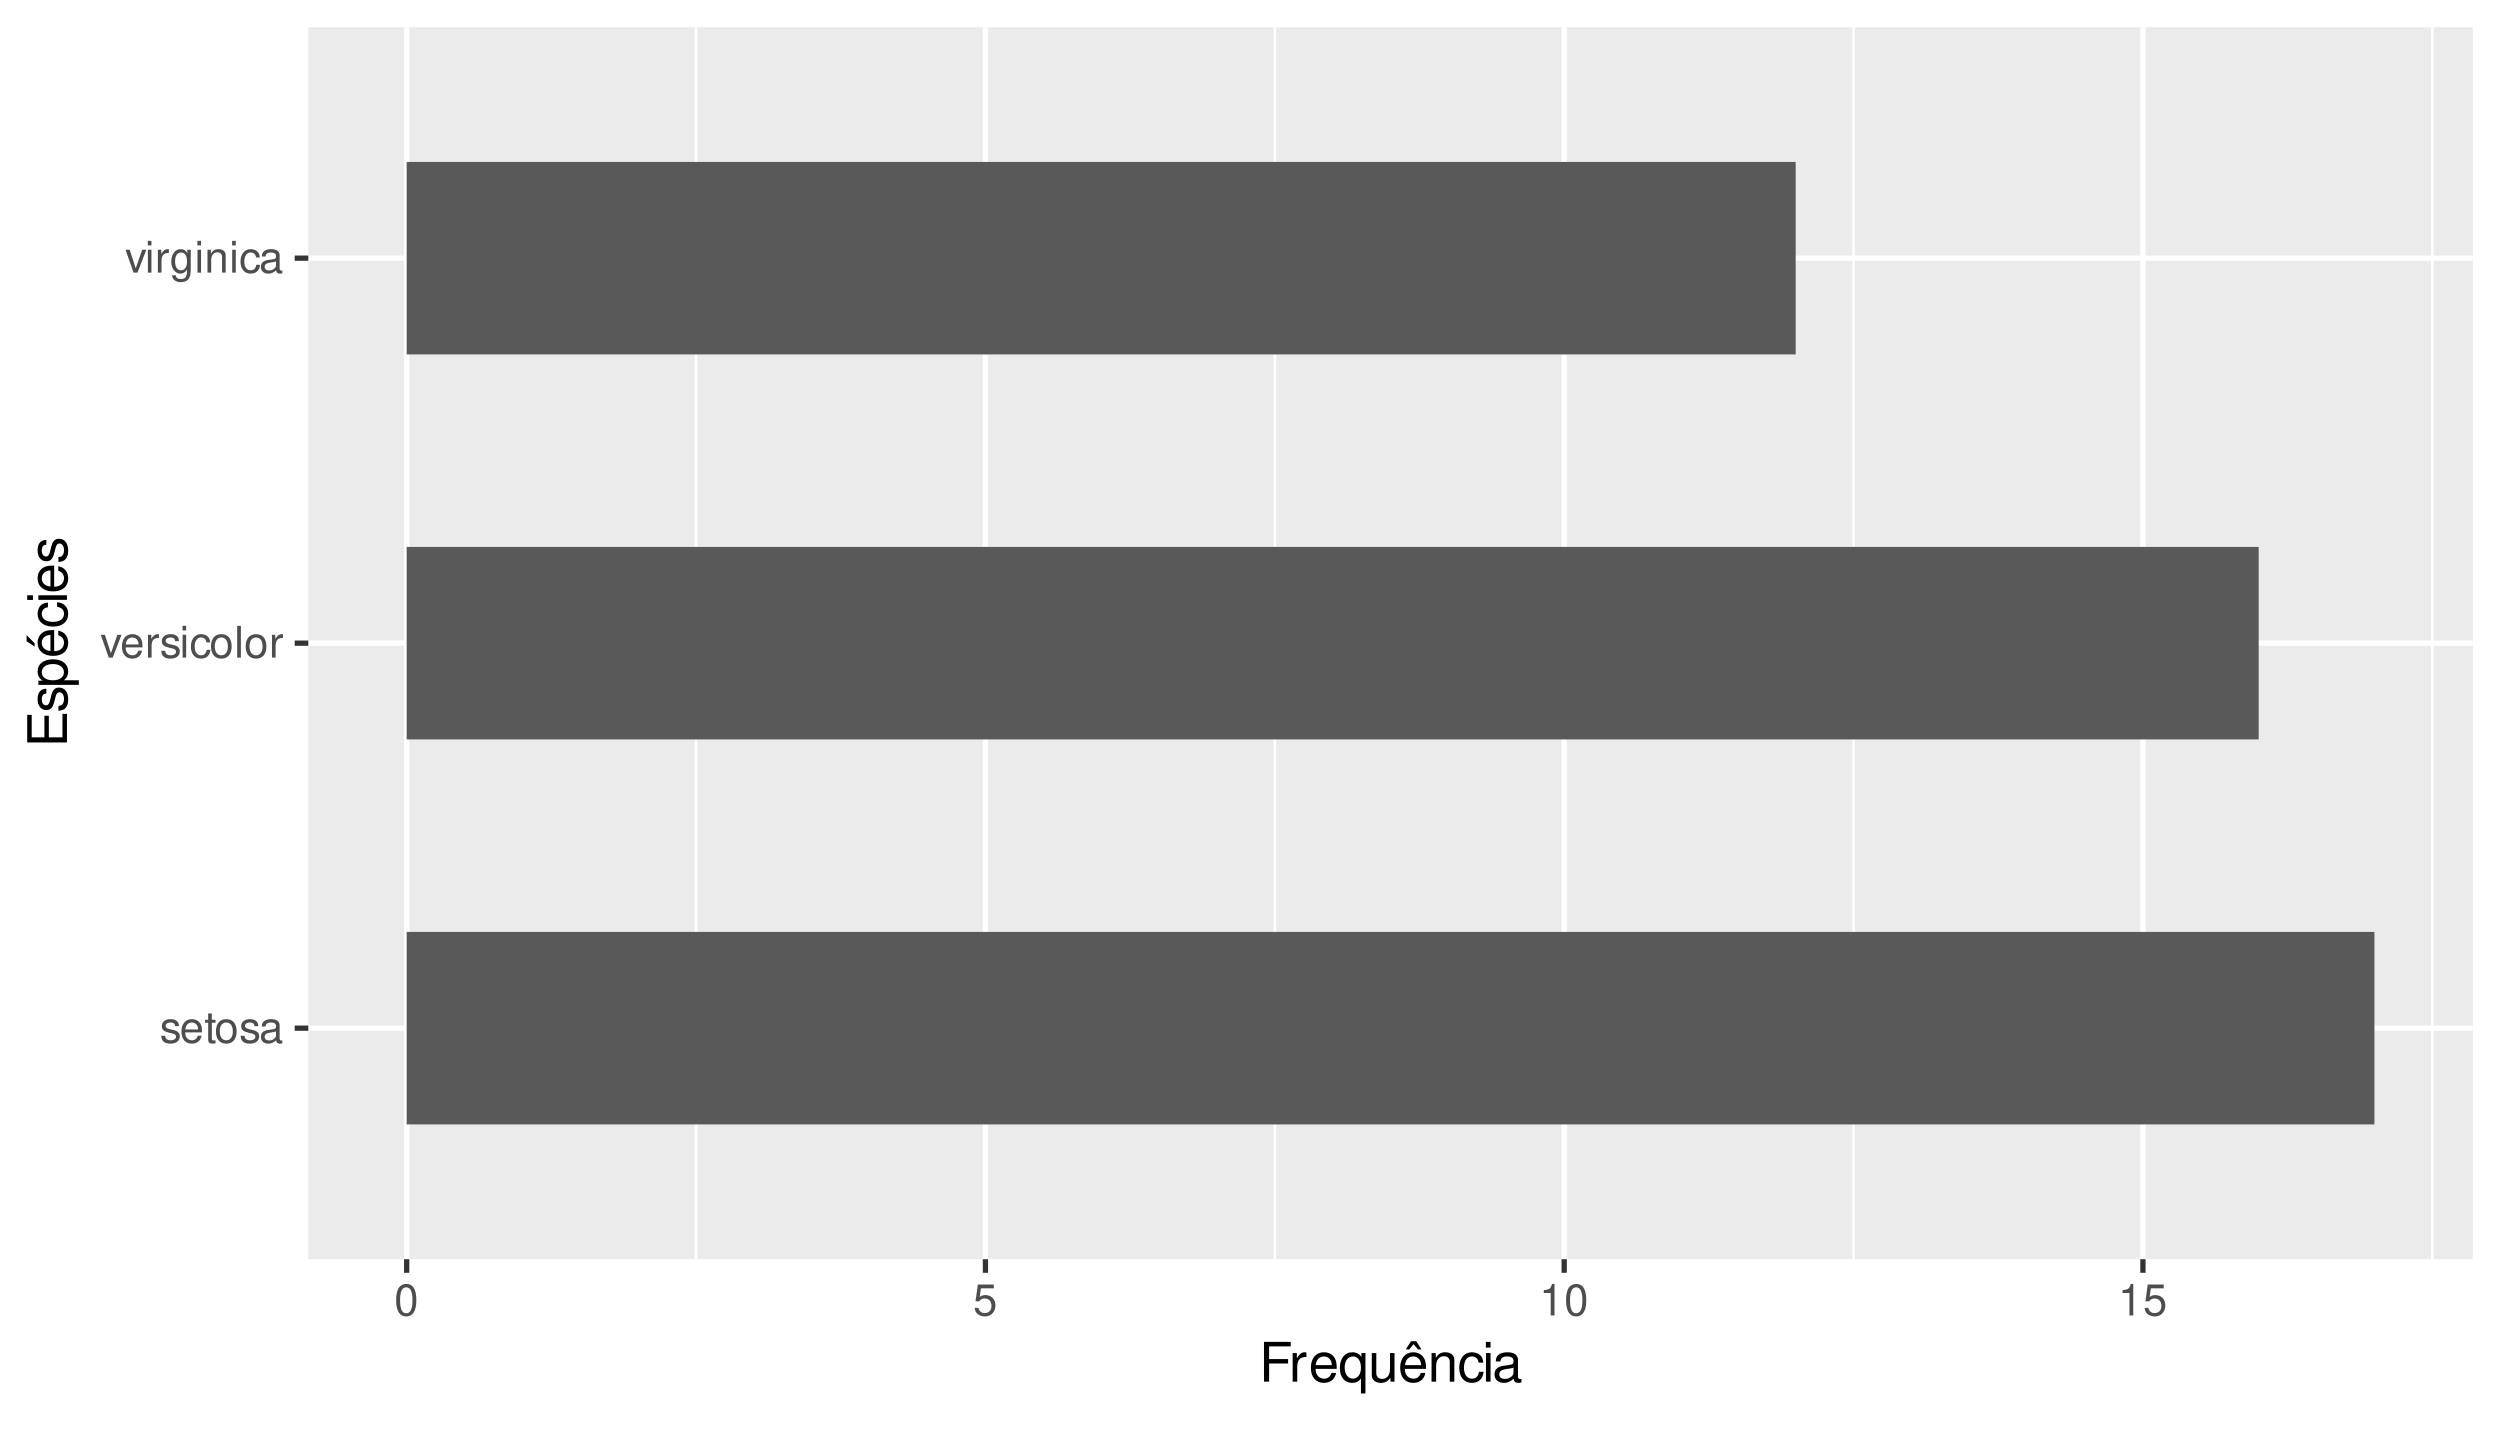
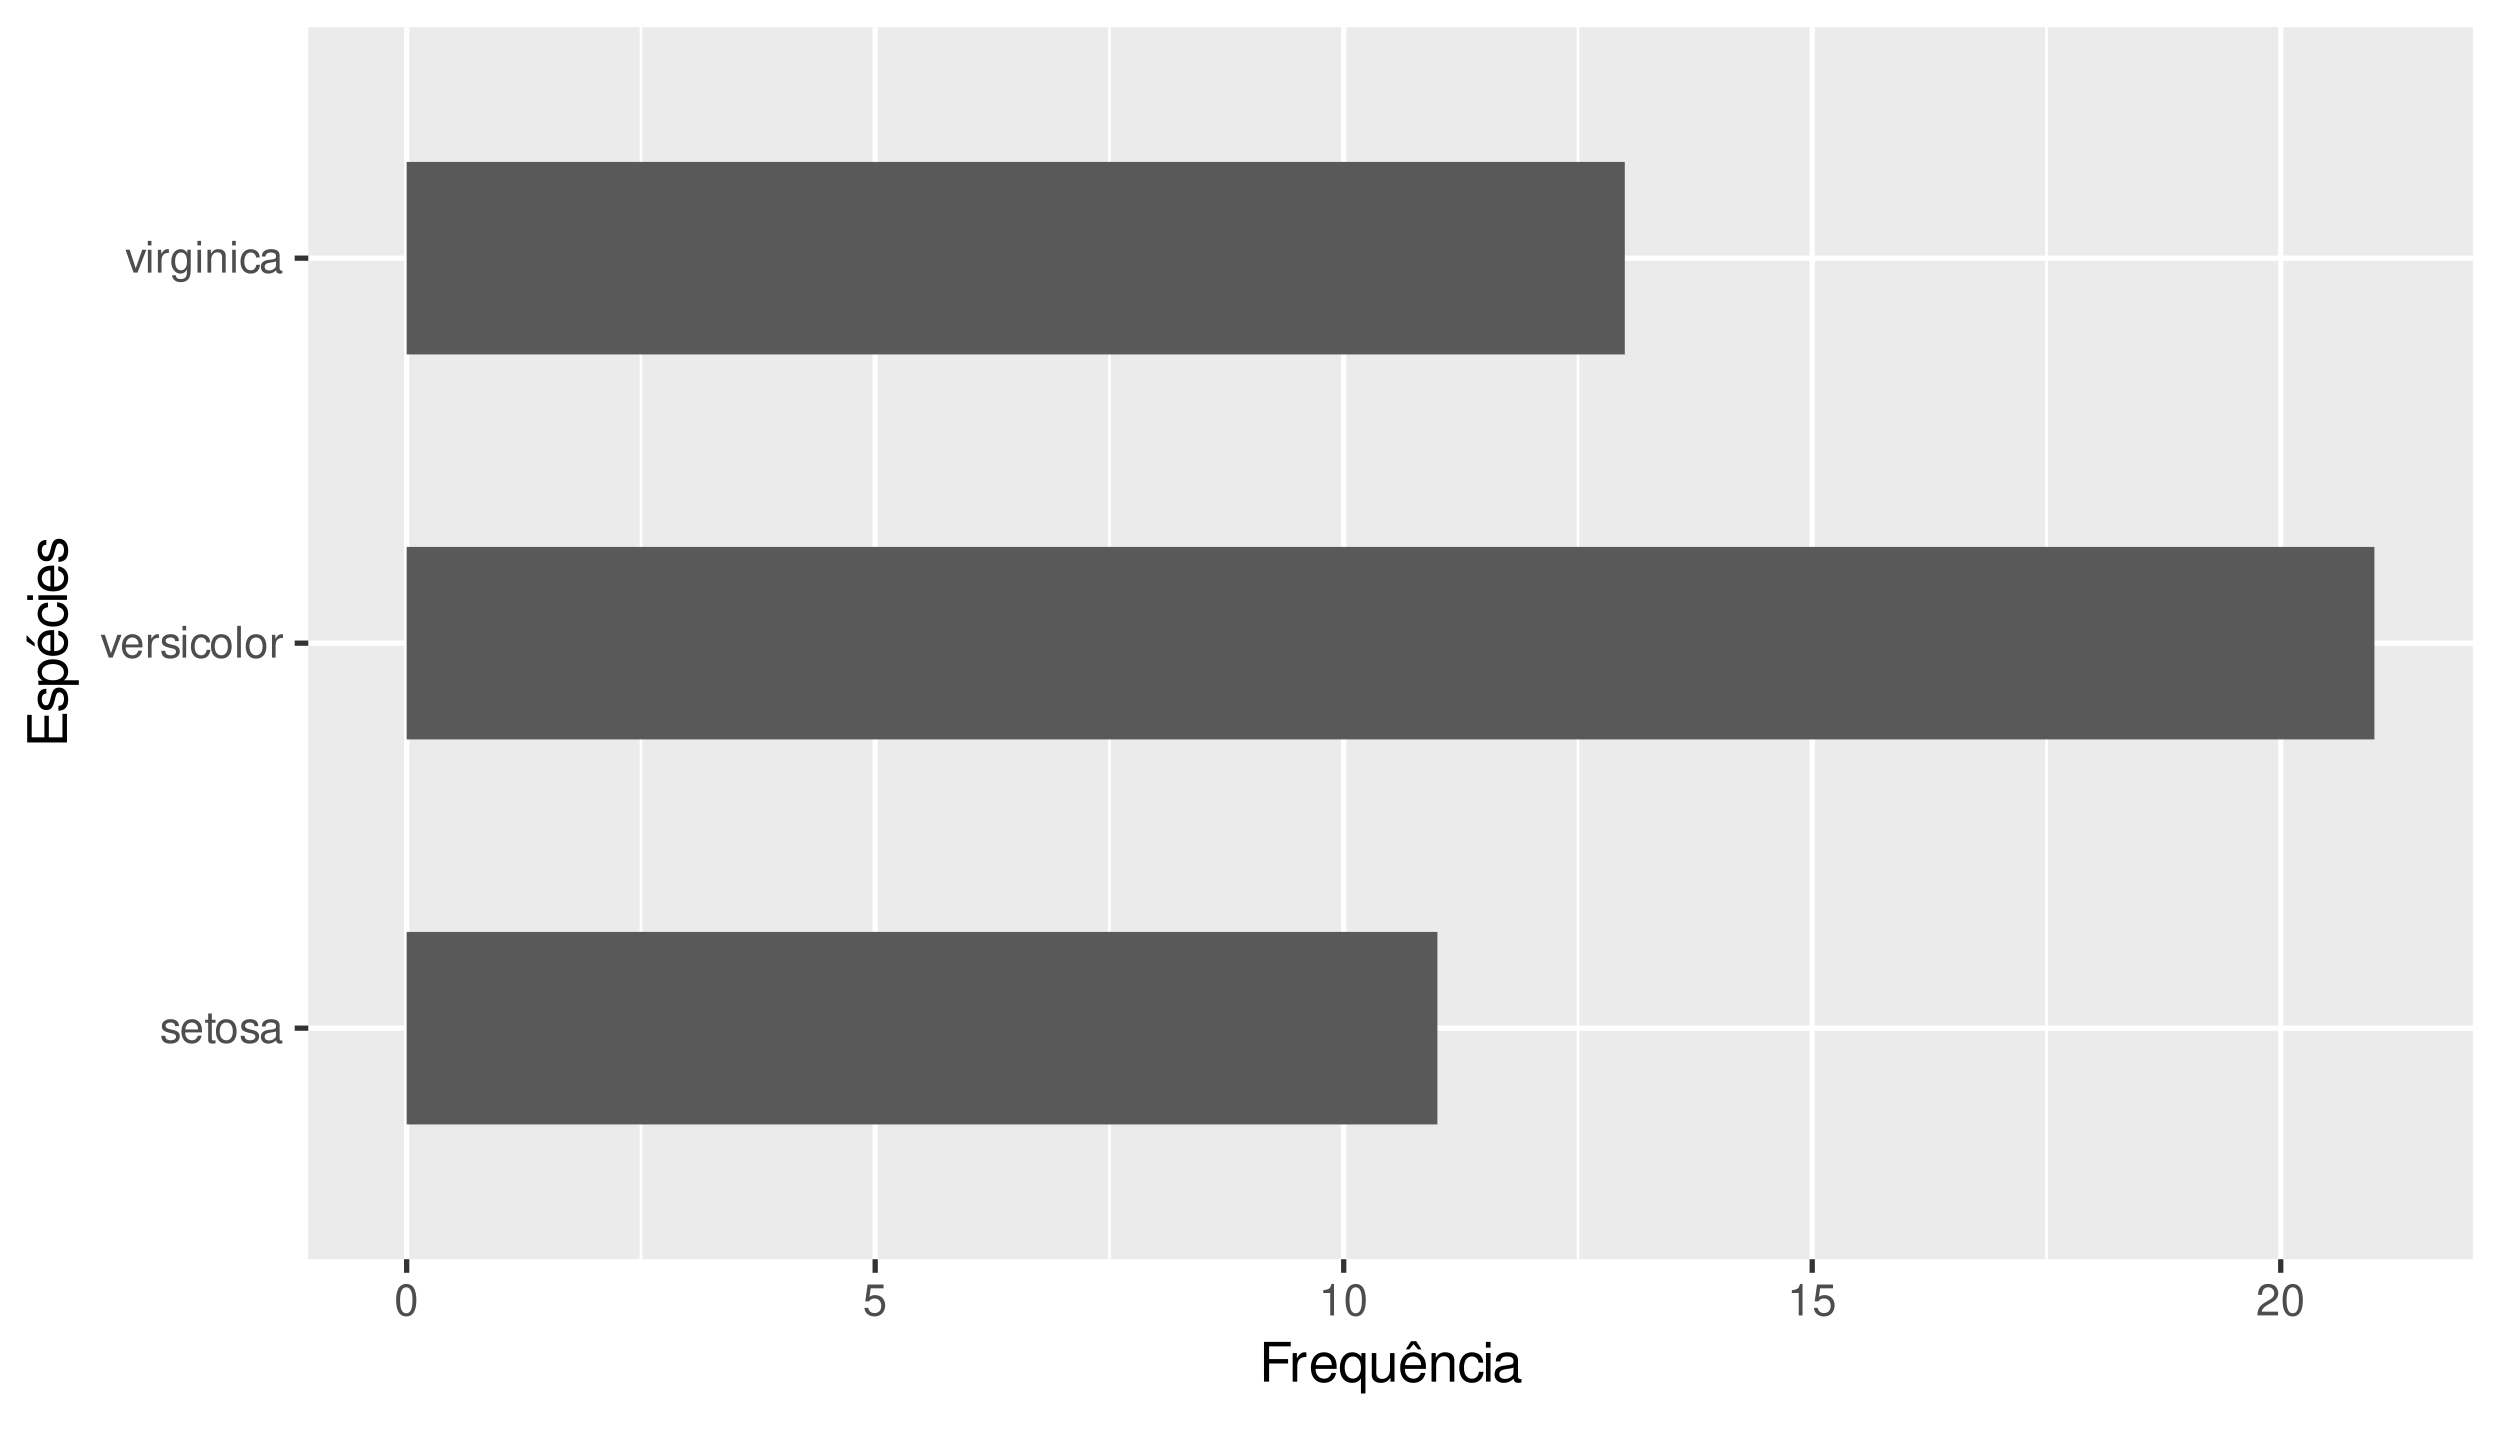
<svg xmlns="http://www.w3.org/2000/svg" xmlns:xlink="http://www.w3.org/1999/xlink" width="504pt" height="288pt" viewBox="0 0 504 288" version="1.1">
  <defs>
    <g>
      <symbol overflow="visible" id="glyph0-0">
        <path style="stroke:none;" d="" />
      </symbol>
      <symbol overflow="visible" id="glyph0-1">
        <path style="stroke:none;" d="M 3.859 -3.328 C 3.844 -4.234 3.25 -4.734 2.188 -4.734 C 1.109 -4.734 0.406 -4.188 0.406 -3.328 C 0.406 -2.609 0.781 -2.266 1.875 -2 L 2.562 -1.844 C 3.062 -1.719 3.266 -1.531 3.266 -1.203 C 3.266 -0.766 2.844 -0.469 2.203 -0.469 C 1.797 -0.469 1.469 -0.594 1.281 -0.781 C 1.172 -0.922 1.125 -1.047 1.078 -1.375 L 0.297 -1.375 C 0.328 -0.312 0.938 0.203 2.141 0.203 C 3.297 0.203 4.031 -0.375 4.031 -1.266 C 4.031 -1.938 3.656 -2.328 2.734 -2.547 L 2.031 -2.703 C 1.438 -2.844 1.172 -3.047 1.172 -3.375 C 1.172 -3.797 1.562 -4.062 2.156 -4.062 C 2.75 -4.062 3.062 -3.812 3.078 -3.328 Z M 3.859 -3.328 " />
      </symbol>
      <symbol overflow="visible" id="glyph0-2">
        <path style="stroke:none;" d="M 4.516 -2.062 C 4.516 -2.766 4.453 -3.188 4.328 -3.531 C 4.031 -4.281 3.328 -4.734 2.469 -4.734 C 1.172 -4.734 0.359 -3.766 0.359 -2.25 C 0.359 -0.719 1.141 0.203 2.453 0.203 C 3.5 0.203 4.234 -0.391 4.422 -1.406 L 3.672 -1.406 C 3.469 -0.797 3.062 -0.469 2.469 -0.469 C 2 -0.469 1.609 -0.688 1.359 -1.078 C 1.188 -1.344 1.125 -1.594 1.125 -2.062 Z M 1.141 -2.656 C 1.203 -3.516 1.719 -4.062 2.453 -4.062 C 3.203 -4.062 3.719 -3.484 3.719 -2.656 Z M 1.141 -2.656 " />
      </symbol>
      <symbol overflow="visible" id="glyph0-3">
        <path style="stroke:none;" d="M 2.234 -4.609 L 1.484 -4.609 L 1.484 -5.875 L 0.75 -5.875 L 0.75 -4.609 L 0.125 -4.609 L 0.125 -4.016 L 0.75 -4.016 L 0.75 -0.531 C 0.75 -0.047 1.062 0.203 1.641 0.203 C 1.828 0.203 1.984 0.188 2.234 0.141 L 2.234 -0.469 C 2.125 -0.453 2.031 -0.438 1.875 -0.438 C 1.562 -0.438 1.484 -0.531 1.484 -0.859 L 1.484 -4.016 L 2.234 -4.016 Z M 2.234 -4.609 " />
      </symbol>
      <symbol overflow="visible" id="glyph0-4">
        <path style="stroke:none;" d="M 2.391 -4.734 C 1.094 -4.734 0.312 -3.812 0.312 -2.266 C 0.312 -0.719 1.094 0.203 2.406 0.203 C 3.703 0.203 4.484 -0.719 4.484 -2.234 C 4.484 -3.828 3.734 -4.734 2.391 -4.734 Z M 2.406 -4.062 C 3.234 -4.062 3.719 -3.391 3.719 -2.25 C 3.719 -1.156 3.203 -0.469 2.406 -0.469 C 1.578 -0.469 1.078 -1.156 1.078 -2.266 C 1.078 -3.391 1.578 -4.062 2.406 -4.062 Z M 2.406 -4.062 " />
      </symbol>
      <symbol overflow="visible" id="glyph0-5">
        <path style="stroke:none;" d="M 4.703 -0.438 C 4.625 -0.406 4.594 -0.406 4.547 -0.406 C 4.297 -0.406 4.156 -0.547 4.156 -0.781 L 4.156 -3.484 C 4.156 -4.297 3.547 -4.734 2.422 -4.734 C 1.734 -4.734 1.203 -4.547 0.891 -4.203 C 0.672 -3.969 0.594 -3.703 0.578 -3.25 L 1.312 -3.25 C 1.375 -3.812 1.703 -4.062 2.391 -4.062 C 3.062 -4.062 3.422 -3.812 3.422 -3.375 L 3.422 -3.188 C 3.406 -2.875 3.25 -2.75 2.656 -2.672 C 1.625 -2.547 1.453 -2.5 1.172 -2.391 C 0.641 -2.156 0.375 -1.766 0.375 -1.156 C 0.375 -0.328 0.953 0.203 1.875 0.203 C 2.469 0.203 2.922 0 3.453 -0.469 C 3.5 0 3.734 0.203 4.203 0.203 C 4.359 0.203 4.453 0.188 4.703 0.125 Z M 3.422 -1.453 C 3.422 -1.203 3.359 -1.062 3.125 -0.859 C 2.828 -0.578 2.469 -0.438 2.047 -0.438 C 1.469 -0.438 1.141 -0.719 1.141 -1.172 C 1.141 -1.656 1.453 -1.906 2.25 -2.016 C 3.031 -2.125 3.172 -2.156 3.422 -2.281 Z M 3.422 -1.453 " />
      </symbol>
      <symbol overflow="visible" id="glyph0-6">
        <path style="stroke:none;" d="M 2.5 0 L 4.281 -4.609 L 3.453 -4.609 L 2.141 -0.875 L 0.922 -4.609 L 0.094 -4.609 L 1.703 0 Z M 2.5 0 " />
      </symbol>
      <symbol overflow="visible" id="glyph0-7">
        <path style="stroke:none;" d="M 0.609 -4.609 L 0.609 0 L 1.344 0 L 1.344 -2.391 C 1.359 -3.5 1.812 -4 2.828 -3.969 L 2.828 -4.719 C 2.703 -4.734 2.625 -4.734 2.547 -4.734 C 2.062 -4.734 1.703 -4.453 1.281 -3.781 L 1.281 -4.609 Z M 0.609 -4.609 " />
      </symbol>
      <symbol overflow="visible" id="glyph0-8">
        <path style="stroke:none;" d="M 1.312 -4.609 L 0.594 -4.609 L 0.594 0 L 1.312 0 Z M 1.312 -6.406 L 0.578 -6.406 L 0.578 -5.484 L 1.312 -5.484 Z M 1.312 -6.406 " />
      </symbol>
      <symbol overflow="visible" id="glyph0-9">
        <path style="stroke:none;" d="M 4.141 -3.062 C 4.109 -3.516 4.016 -3.797 3.828 -4.062 C 3.516 -4.484 2.969 -4.734 2.328 -4.734 C 1.078 -4.734 0.266 -3.75 0.266 -2.219 C 0.266 -0.734 1.062 0.203 2.312 0.203 C 3.406 0.203 4.109 -0.453 4.203 -1.578 L 3.453 -1.578 C 3.328 -0.844 2.953 -0.469 2.328 -0.469 C 1.516 -0.469 1.031 -1.141 1.031 -2.219 C 1.031 -3.375 1.516 -4.062 2.312 -4.062 C 2.922 -4.062 3.312 -3.703 3.406 -3.062 Z M 4.141 -3.062 " />
      </symbol>
      <symbol overflow="visible" id="glyph0-10">
        <path style="stroke:none;" d="M 1.344 -6.406 L 0.594 -6.406 L 0.594 0 L 1.344 0 Z M 1.344 -6.406 " />
      </symbol>
      <symbol overflow="visible" id="glyph0-11">
        <path style="stroke:none;" d="M 3.547 -4.609 L 3.547 -3.938 C 3.188 -4.5 2.781 -4.734 2.203 -4.734 C 1.078 -4.734 0.312 -3.703 0.312 -2.219 C 0.312 -1.453 0.5 -0.891 0.891 -0.422 C 1.234 -0.016 1.672 0.203 2.141 0.203 C 2.703 0.203 3.094 -0.047 3.484 -0.625 L 3.484 -0.391 C 3.484 0.844 3.141 1.297 2.219 1.297 C 1.594 1.297 1.281 1.062 1.203 0.531 L 0.453 0.531 C 0.531 1.375 1.203 1.922 2.203 1.922 C 2.891 1.922 3.453 1.703 3.75 1.328 C 4.094 0.891 4.234 0.328 4.234 -0.75 L 4.234 -4.609 Z M 2.266 -4.062 C 3.047 -4.062 3.484 -3.406 3.484 -2.25 C 3.484 -1.125 3.031 -0.469 2.266 -0.469 C 1.516 -0.469 1.078 -1.141 1.078 -2.266 C 1.078 -3.391 1.516 -4.062 2.266 -4.062 Z M 2.266 -4.062 " />
      </symbol>
      <symbol overflow="visible" id="glyph0-12">
        <path style="stroke:none;" d="M 0.609 -4.609 L 0.609 0 L 1.359 0 L 1.359 -2.547 C 1.359 -3.484 1.844 -4.094 2.609 -4.094 C 3.188 -4.094 3.547 -3.75 3.547 -3.188 L 3.547 0 L 4.281 0 L 4.281 -3.484 C 4.281 -4.25 3.719 -4.734 2.828 -4.734 C 2.141 -4.734 1.703 -4.484 1.297 -3.828 L 1.297 -4.609 Z M 0.609 -4.609 " />
      </symbol>
      <symbol overflow="visible" id="glyph0-13">
        <path style="stroke:none;" d="M 2.422 -6.359 C 1.844 -6.359 1.312 -6.094 0.984 -5.672 C 0.578 -5.109 0.375 -4.25 0.375 -3.078 C 0.375 -0.938 1.078 0.203 2.422 0.203 C 3.734 0.203 4.453 -0.938 4.453 -3.031 C 4.453 -4.25 4.266 -5.078 3.859 -5.672 C 3.531 -6.109 3.016 -6.359 2.422 -6.359 Z M 2.422 -5.672 C 3.25 -5.672 3.672 -4.828 3.672 -3.094 C 3.672 -1.281 3.266 -0.438 2.406 -0.438 C 1.578 -0.438 1.172 -1.312 1.172 -3.062 C 1.172 -4.828 1.578 -5.672 2.422 -5.672 Z M 2.422 -5.672 " />
      </symbol>
      <symbol overflow="visible" id="glyph0-14">
        <path style="stroke:none;" d="M 4.188 -6.234 L 0.969 -6.234 L 0.5 -2.844 L 1.219 -2.844 C 1.578 -3.266 1.875 -3.422 2.359 -3.422 C 3.203 -3.422 3.719 -2.844 3.719 -1.922 C 3.719 -1.031 3.203 -0.484 2.359 -0.484 C 1.688 -0.484 1.266 -0.828 1.078 -1.531 L 0.312 -1.531 C 0.406 -1.016 0.5 -0.781 0.688 -0.547 C 1.031 -0.078 1.672 0.203 2.375 0.203 C 3.641 0.203 4.516 -0.719 4.516 -2.031 C 4.516 -3.266 3.688 -4.109 2.5 -4.109 C 2.062 -4.109 1.703 -4 1.344 -3.734 L 1.594 -5.469 L 4.188 -5.469 Z M 4.188 -6.234 " />
      </symbol>
      <symbol overflow="visible" id="glyph0-15">
        <path style="stroke:none;" d="M 2.281 -4.531 L 2.281 0 L 3.047 0 L 3.047 -6.359 L 2.547 -6.359 C 2.266 -5.391 2.094 -5.25 0.891 -5.094 L 0.891 -4.531 Z M 2.281 -4.531 " />
      </symbol>
+       <symbol overflow="visible" id="glyph0-16">
+         <path style="stroke:none;" d="M 4.453 -0.766 L 1.172 -0.766 C 1.25 -1.297 1.531 -1.625 2.297 -2.094 L 3.172 -2.594 C 4.047 -3.062 4.5 -3.719 4.5 -4.5 C 4.5 -5.031 4.281 -5.531 3.922 -5.875 C 3.547 -6.203 3.094 -6.359 2.5 -6.359 C 1.703 -6.359 1.125 -6.078 0.781 -5.531 C 0.547 -5.203 0.453 -4.797 0.438 -4.156 L 1.219 -4.156 C 1.234 -4.594 1.297 -4.844 1.406 -5.062 C 1.594 -5.438 2 -5.688 2.469 -5.688 C 3.172 -5.688 3.703 -5.172 3.703 -4.484 C 3.703 -3.969 3.406 -3.531 2.859 -3.219 L 2.047 -2.75 C 0.75 -2 0.375 -1.406 0.297 -0.016 L 4.453 -0.016 Z M 4.453 -0.766 " />
+       </symbol>
      <symbol overflow="visible" id="glyph1-0">
        <path style="stroke:none;" d="" />
      </symbol>
      <symbol overflow="visible" id="glyph1-1">
        <path style="stroke:none;" d="M 2.016 -3.656 L 5.844 -3.656 L 5.844 -4.547 L 2.016 -4.547 L 2.016 -7.109 L 6.375 -7.109 L 6.375 -8.016 L 0.984 -8.016 L 0.984 0 L 2.016 0 Z M 2.016 -3.656 " />
      </symbol>
      <symbol overflow="visible" id="glyph1-2">
        <path style="stroke:none;" d="M 0.766 -5.766 L 0.766 0 L 1.688 0 L 1.688 -2.984 C 1.688 -4.375 2.266 -5 3.531 -4.969 L 3.531 -5.891 C 3.375 -5.922 3.281 -5.922 3.172 -5.922 C 2.578 -5.922 2.141 -5.578 1.609 -4.719 L 1.609 -5.766 Z M 0.766 -5.766 " />
      </symbol>
      <symbol overflow="visible" id="glyph1-3">
        <path style="stroke:none;" d="M 5.641 -2.578 C 5.641 -3.453 5.578 -3.984 5.406 -4.406 C 5.031 -5.359 4.156 -5.922 3.078 -5.922 C 1.469 -5.922 0.438 -4.703 0.438 -2.812 C 0.438 -0.906 1.438 0.25 3.062 0.25 C 4.375 0.25 5.297 -0.5 5.516 -1.75 L 4.594 -1.75 C 4.344 -0.984 3.828 -0.594 3.094 -0.594 C 2.516 -0.594 2.016 -0.859 1.703 -1.344 C 1.484 -1.672 1.406 -2 1.391 -2.578 Z M 1.422 -3.328 C 1.5 -4.391 2.141 -5.078 3.062 -5.078 C 4 -5.078 4.656 -4.359 4.656 -3.328 Z M 1.422 -3.328 " />
      </symbol>
      <symbol overflow="visible" id="glyph1-4">
        <path style="stroke:none;" d="M 5.438 2.391 L 5.438 -5.766 L 4.625 -5.766 L 4.625 -5 C 4.203 -5.594 3.547 -5.922 2.797 -5.922 C 1.281 -5.922 0.281 -4.688 0.281 -2.766 C 0.281 -0.906 1.219 0.25 2.75 0.25 C 3.547 0.25 4.109 -0.031 4.531 -0.656 L 4.531 2.391 Z M 2.922 -5.078 C 3.906 -5.078 4.531 -4.203 4.531 -2.812 C 4.531 -1.484 3.891 -0.609 2.922 -0.609 C 1.906 -0.609 1.25 -1.5 1.25 -2.844 C 1.25 -4.188 1.906 -5.078 2.922 -5.078 Z M 2.922 -5.078 " />
      </symbol>
      <symbol overflow="visible" id="glyph1-5">
        <path style="stroke:none;" d="M 5.297 0 L 5.297 -5.766 L 4.391 -5.766 L 4.391 -2.5 C 4.391 -1.312 3.766 -0.547 2.812 -0.547 C 2.094 -0.547 1.625 -0.984 1.625 -1.688 L 1.625 -5.766 L 0.719 -5.766 L 0.719 -1.312 C 0.719 -0.359 1.438 0.25 2.547 0.25 C 3.406 0.25 3.938 -0.047 4.484 -0.797 L 4.484 0 Z M 5.297 0 " />
      </symbol>
      <symbol overflow="visible" id="glyph1-6">
        <path style="stroke:none;" d="M 5.641 -2.578 C 5.641 -3.453 5.578 -3.984 5.406 -4.406 C 5.031 -5.359 4.156 -5.922 3.078 -5.922 C 1.469 -5.922 0.438 -4.703 0.438 -2.812 C 0.438 -0.906 1.438 0.25 3.062 0.25 C 4.375 0.25 5.297 -0.5 5.516 -1.75 L 4.594 -1.75 C 4.344 -0.984 3.828 -0.594 3.094 -0.594 C 2.516 -0.594 2.016 -0.859 1.703 -1.344 C 1.484 -1.672 1.406 -2 1.391 -2.578 Z M 1.422 -3.328 C 1.5 -4.391 2.141 -5.078 3.062 -5.078 C 4 -5.078 4.656 -4.359 4.656 -3.328 Z M 2.625 -8.156 L 1.578 -6.5 L 2.281 -6.5 L 3.141 -7.562 L 4.031 -6.5 L 4.734 -6.5 L 3.672 -8.156 Z M 2.625 -8.156 " />
      </symbol>
      <symbol overflow="visible" id="glyph1-7">
        <path style="stroke:none;" d="M 0.766 -5.766 L 0.766 0 L 1.688 0 L 1.688 -3.172 C 1.688 -4.359 2.312 -5.125 3.25 -5.125 C 3.984 -5.125 4.438 -4.688 4.438 -4 L 4.438 0 L 5.359 0 L 5.359 -4.359 C 5.359 -5.312 4.641 -5.922 3.531 -5.922 C 2.672 -5.922 2.125 -5.594 1.609 -4.797 L 1.609 -5.766 Z M 0.766 -5.766 " />
      </symbol>
      <symbol overflow="visible" id="glyph1-8">
        <path style="stroke:none;" d="M 5.188 -3.828 C 5.141 -4.391 5.016 -4.75 4.797 -5.078 C 4.406 -5.609 3.703 -5.922 2.906 -5.922 C 1.344 -5.922 0.344 -4.703 0.344 -2.781 C 0.344 -0.922 1.328 0.25 2.891 0.25 C 4.266 0.25 5.141 -0.578 5.25 -1.984 L 4.328 -1.984 C 4.172 -1.062 3.703 -0.594 2.922 -0.594 C 1.906 -0.594 1.297 -1.422 1.297 -2.781 C 1.297 -4.219 1.891 -5.078 2.891 -5.078 C 3.656 -5.078 4.141 -4.625 4.25 -3.828 Z M 5.188 -3.828 " />
      </symbol>
      <symbol overflow="visible" id="glyph1-9">
        <path style="stroke:none;" d="M 1.656 -5.766 L 0.734 -5.766 L 0.734 0 L 1.656 0 Z M 1.656 -8.016 L 0.719 -8.016 L 0.719 -6.859 L 1.656 -6.859 Z M 1.656 -8.016 " />
      </symbol>
      <symbol overflow="visible" id="glyph1-10">
        <path style="stroke:none;" d="M 5.891 -0.531 C 5.781 -0.516 5.734 -0.516 5.688 -0.516 C 5.375 -0.516 5.188 -0.688 5.188 -0.969 L 5.188 -4.359 C 5.188 -5.375 4.438 -5.922 3.031 -5.922 C 2.172 -5.922 1.5 -5.688 1.109 -5.266 C 0.844 -4.969 0.734 -4.625 0.719 -4.062 L 1.641 -4.062 C 1.719 -4.766 2.141 -5.078 2.984 -5.078 C 3.828 -5.078 4.281 -4.781 4.281 -4.219 L 4.281 -3.984 C 4.266 -3.594 4.062 -3.438 3.328 -3.344 C 2.031 -3.172 1.828 -3.141 1.469 -2.984 C 0.797 -2.703 0.469 -2.203 0.469 -1.453 C 0.469 -0.406 1.188 0.25 2.359 0.25 C 3.078 0.25 3.656 0 4.312 -0.594 C 4.375 0 4.656 0.25 5.266 0.25 C 5.453 0.25 5.578 0.234 5.891 0.156 Z M 4.281 -1.812 C 4.281 -1.5 4.188 -1.312 3.922 -1.062 C 3.547 -0.719 3.094 -0.547 2.547 -0.547 C 1.844 -0.547 1.422 -0.891 1.422 -1.469 C 1.422 -2.078 1.812 -2.391 2.812 -2.531 C 3.781 -2.656 3.969 -2.703 4.281 -2.844 Z M 4.281 -1.812 " />
      </symbol>
      <symbol overflow="visible" id="glyph2-0">
        <path style="stroke:none;" d="" />
      </symbol>
      <symbol overflow="visible" id="glyph2-1">
        <path style="stroke:none;" d="M -3.656 -2.016 L -3.656 -6.375 L -4.547 -6.375 L -4.547 -2.016 L -7.109 -2.016 L -7.109 -6.547 L -8.016 -6.547 L -8.016 -0.984 L 0 -0.984 L 0 -6.75 L -0.906 -6.75 L -0.906 -2.016 Z M -3.656 -2.016 " />
      </symbol>
      <symbol overflow="visible" id="glyph2-2">
        <path style="stroke:none;" d="M -4.156 -4.812 C -5.297 -4.812 -5.922 -4.062 -5.922 -2.734 C -5.922 -1.391 -5.234 -0.516 -4.172 -0.516 C -3.266 -0.516 -2.844 -0.984 -2.516 -2.344 L -2.297 -3.203 C -2.141 -3.844 -1.906 -4.094 -1.5 -4.094 C -0.953 -4.094 -0.594 -3.547 -0.594 -2.75 C -0.594 -2.25 -0.734 -1.844 -0.984 -1.609 C -1.141 -1.469 -1.312 -1.391 -1.719 -1.344 L -1.719 -0.375 C -0.391 -0.422 0.25 -1.172 0.25 -2.672 C 0.25 -4.125 -0.469 -5.047 -1.578 -5.047 C -2.438 -5.047 -2.906 -4.562 -3.172 -3.422 L -3.391 -2.547 C -3.562 -1.797 -3.812 -1.469 -4.219 -1.469 C -4.75 -1.469 -5.078 -1.953 -5.078 -2.688 C -5.078 -3.438 -4.766 -3.828 -4.156 -3.844 Z M -4.156 -4.812 " />
      </symbol>
      <symbol overflow="visible" id="glyph2-3">
        <path style="stroke:none;" d="M 2.391 -0.594 L 2.391 -1.516 L -0.609 -1.516 C -0.016 -2 0.25 -2.547 0.25 -3.281 C 0.25 -4.781 -0.953 -5.75 -2.781 -5.75 C -4.719 -5.75 -5.922 -4.812 -5.922 -3.281 C -5.922 -2.5 -5.578 -1.875 -4.891 -1.438 L -5.766 -1.438 L -5.766 -0.594 Z M -5.078 -3.125 C -5.078 -4.141 -4.188 -4.797 -2.812 -4.797 C -1.5 -4.797 -0.609 -4.125 -0.609 -3.125 C -0.609 -2.141 -1.484 -1.516 -2.844 -1.516 C -4.188 -1.516 -5.078 -2.141 -5.078 -3.125 Z M -5.078 -3.125 " />
      </symbol>
      <symbol overflow="visible" id="glyph2-4">
        <path style="stroke:none;" d="M -2.578 -5.641 C -3.453 -5.641 -3.984 -5.578 -4.406 -5.406 C -5.359 -5.031 -5.922 -4.156 -5.922 -3.078 C -5.922 -1.469 -4.703 -0.438 -2.812 -0.438 C -0.906 -0.438 0.25 -1.438 0.25 -3.062 C 0.25 -4.375 -0.5 -5.297 -1.75 -5.516 L -1.75 -4.594 C -0.984 -4.344 -0.594 -3.828 -0.594 -3.094 C -0.594 -2.516 -0.859 -2.016 -1.344 -1.703 C -1.672 -1.484 -2 -1.406 -2.578 -1.391 Z M -3.328 -1.422 C -4.391 -1.5 -5.078 -2.141 -5.078 -3.062 C -5.078 -4 -4.359 -4.656 -3.328 -4.656 Z M -8.141 -3.391 L -6.516 -2.328 L -6.516 -2.984 L -8.141 -4.625 Z M -8.141 -3.391 " />
      </symbol>
      <symbol overflow="visible" id="glyph2-5">
        <path style="stroke:none;" d="M -3.828 -5.188 C -4.391 -5.141 -4.75 -5.016 -5.078 -4.797 C -5.609 -4.406 -5.922 -3.703 -5.922 -2.906 C -5.922 -1.344 -4.703 -0.344 -2.781 -0.344 C -0.922 -0.344 0.25 -1.328 0.25 -2.891 C 0.25 -4.266 -0.578 -5.141 -1.984 -5.25 L -1.984 -4.328 C -1.062 -4.172 -0.594 -3.703 -0.594 -2.922 C -0.594 -1.906 -1.422 -1.297 -2.781 -1.297 C -4.219 -1.297 -5.078 -1.891 -5.078 -2.891 C -5.078 -3.656 -4.625 -4.141 -3.828 -4.25 Z M -3.828 -5.188 " />
      </symbol>
      <symbol overflow="visible" id="glyph2-6">
        <path style="stroke:none;" d="M -5.766 -1.656 L -5.766 -0.734 L 0 -0.734 L 0 -1.656 Z M -8.016 -1.656 L -8.016 -0.719 L -6.859 -0.719 L -6.859 -1.656 Z M -8.016 -1.656 " />
      </symbol>
      <symbol overflow="visible" id="glyph2-7">
        <path style="stroke:none;" d="M -2.578 -5.641 C -3.453 -5.641 -3.984 -5.578 -4.406 -5.406 C -5.359 -5.031 -5.922 -4.156 -5.922 -3.078 C -5.922 -1.469 -4.703 -0.438 -2.812 -0.438 C -0.906 -0.438 0.25 -1.438 0.25 -3.062 C 0.25 -4.375 -0.5 -5.297 -1.75 -5.516 L -1.75 -4.594 C -0.984 -4.344 -0.594 -3.828 -0.594 -3.094 C -0.594 -2.516 -0.859 -2.016 -1.344 -1.703 C -1.672 -1.484 -2 -1.406 -2.578 -1.391 Z M -3.328 -1.422 C -4.391 -1.5 -5.078 -2.141 -5.078 -3.062 C -5.078 -4 -4.359 -4.656 -3.328 -4.656 Z M -3.328 -1.422 " />
      </symbol>
    </g>
    <clipPath id="clip1">
      <path d="M 62.152 5.48 L 498.523 5.48 L 498.523 253.852 L 62.152 253.852 Z M 62.152 5.48 " />
    </clipPath>
    <clipPath id="clip2">
-       <path d="M 140 5.48 L 141 5.48 L 141 253.852 L 140 253.852 Z M 140 5.48 " />
+       <path d="M 128 5.48 L 130 5.48 L 130 253.852 L 128 253.852 Z M 128 5.48 " />
    </clipPath>
    <clipPath id="clip3">
-       <path d="M 256 5.48 L 258 5.48 L 258 253.852 L 256 253.852 Z M 256 5.48 " />
+       <path d="M 223 5.48 L 224 5.48 L 224 253.852 L 223 253.852 Z M 223 5.48 " />
    </clipPath>
    <clipPath id="clip4">
-       <path d="M 373 5.48 L 374 5.48 L 374 253.852 L 373 253.852 Z M 373 5.48 " />
+       <path d="M 317 5.48 L 319 5.48 L 319 253.852 L 317 253.852 Z M 317 5.48 " />
    </clipPath>
    <clipPath id="clip5">
-       <path d="M 490 5.48 L 491 5.48 L 491 253.852 L 490 253.852 Z M 490 5.48 " />
+       <path d="M 412 5.48 L 413 5.48 L 413 253.852 L 412 253.852 Z M 412 5.48 " />
    </clipPath>
    <clipPath id="clip6">
      <path d="M 62.152 206 L 498.523 206 L 498.523 208 L 62.152 208 Z M 62.152 206 " />
    </clipPath>
    <clipPath id="clip7">
      <path d="M 62.152 129 L 498.523 129 L 498.523 131 L 62.152 131 Z M 62.152 129 " />
    </clipPath>
    <clipPath id="clip8">
      <path d="M 62.152 51 L 498.523 51 L 498.523 53 L 62.152 53 Z M 62.152 51 " />
    </clipPath>
    <clipPath id="clip9">
      <path d="M 81 5.48 L 83 5.48 L 83 253.852 L 81 253.852 Z M 81 5.48 " />
    </clipPath>
    <clipPath id="clip10">
-       <path d="M 198 5.48 L 200 5.48 L 200 253.852 L 198 253.852 Z M 198 5.48 " />
+       <path d="M 175 5.48 L 177 5.48 L 177 253.852 L 175 253.852 Z M 175 5.48 " />
    </clipPath>
    <clipPath id="clip11">
-       <path d="M 314 5.48 L 316 5.48 L 316 253.852 L 314 253.852 Z M 314 5.48 " />
+       <path d="M 270 5.48 L 272 5.48 L 272 253.852 L 270 253.852 Z M 270 5.48 " />
    </clipPath>
    <clipPath id="clip12">
-       <path d="M 431 5.48 L 433 5.48 L 433 253.852 L 431 253.852 Z M 431 5.48 " />
+       <path d="M 364 5.48 L 366 5.48 L 366 253.852 L 364 253.852 Z M 364 5.48 " />
+     </clipPath>
+     <clipPath id="clip13">
+       <path d="M 459 5.48 L 461 5.48 L 461 253.852 L 459 253.852 Z M 459 5.48 " />
    </clipPath>
  </defs>
  <g id="surface30">
    <rect x="0" y="0" width="504" height="288" style="fill:rgb(100%,100%,100%);fill-opacity:1;stroke:none;" />
    <rect x="0" y="0" width="504" height="288" style="fill:rgb(100%,100%,100%);fill-opacity:1;stroke:none;" />
    <path style="fill:none;stroke-width:1.067;stroke-linecap:round;stroke-linejoin:round;stroke:rgb(100%,100%,100%);stroke-opacity:1;stroke-miterlimit:10;" d="M 0 288 L 504 288 L 504 0 L 0 0 Z M 0 288 " />
    <g clip-path="url(#clip1)" clip-rule="nonzero">
      <path style=" stroke:none;fill-rule:nonzero;fill:rgb(92.157%,92.157%,92.157%);fill-opacity:1;" d="M 62.152 253.848 L 498.523 253.848 L 498.523 5.477 L 62.152 5.477 Z M 62.152 253.848 " />
    </g>
    <g clip-path="url(#clip2)" clip-rule="nonzero">
-       <path style="fill:none;stroke-width:0.533;stroke-linecap:butt;stroke-linejoin:round;stroke:rgb(100%,100%,100%);stroke-opacity:1;stroke-miterlimit:10;" d="M 140.324 253.848 L 140.324 5.48 " />
+       <path style="fill:none;stroke-width:0.533;stroke-linecap:butt;stroke-linejoin:round;stroke:rgb(100%,100%,100%);stroke-opacity:1;stroke-miterlimit:10;" d="M 129.211 253.848 L 129.211 5.48 " />
    </g>
    <g clip-path="url(#clip3)" clip-rule="nonzero">
-       <path style="fill:none;stroke-width:0.533;stroke-linecap:butt;stroke-linejoin:round;stroke:rgb(100%,100%,100%);stroke-opacity:1;stroke-miterlimit:10;" d="M 257 253.848 L 257 5.48 " />
+       <path style="fill:none;stroke-width:0.533;stroke-linecap:butt;stroke-linejoin:round;stroke:rgb(100%,100%,100%);stroke-opacity:1;stroke-miterlimit:10;" d="M 223.664 253.848 L 223.664 5.48 " />
    </g>
    <g clip-path="url(#clip4)" clip-rule="nonzero">
-       <path style="fill:none;stroke-width:0.533;stroke-linecap:butt;stroke-linejoin:round;stroke:rgb(100%,100%,100%);stroke-opacity:1;stroke-miterlimit:10;" d="M 373.676 253.848 L 373.676 5.48 " />
+       <path style="fill:none;stroke-width:0.533;stroke-linecap:butt;stroke-linejoin:round;stroke:rgb(100%,100%,100%);stroke-opacity:1;stroke-miterlimit:10;" d="M 318.117 253.848 L 318.117 5.48 " />
    </g>
    <g clip-path="url(#clip5)" clip-rule="nonzero">
-       <path style="fill:none;stroke-width:0.533;stroke-linecap:butt;stroke-linejoin:round;stroke:rgb(100%,100%,100%);stroke-opacity:1;stroke-miterlimit:10;" d="M 490.352 253.848 L 490.352 5.48 " />
+       <path style="fill:none;stroke-width:0.533;stroke-linecap:butt;stroke-linejoin:round;stroke:rgb(100%,100%,100%);stroke-opacity:1;stroke-miterlimit:10;" d="M 412.57 253.848 L 412.57 5.48 " />
    </g>
    <g clip-path="url(#clip6)" clip-rule="nonzero">
      <path style="fill:none;stroke-width:1.067;stroke-linecap:butt;stroke-linejoin:round;stroke:rgb(100%,100%,100%);stroke-opacity:1;stroke-miterlimit:10;" d="M 62.152 207.281 L 498.52 207.281 " />
    </g>
    <g clip-path="url(#clip7)" clip-rule="nonzero">
      <path style="fill:none;stroke-width:1.067;stroke-linecap:butt;stroke-linejoin:round;stroke:rgb(100%,100%,100%);stroke-opacity:1;stroke-miterlimit:10;" d="M 62.152 129.664 L 498.52 129.664 " />
    </g>
    <g clip-path="url(#clip8)" clip-rule="nonzero">
      <path style="fill:none;stroke-width:1.067;stroke-linecap:butt;stroke-linejoin:round;stroke:rgb(100%,100%,100%);stroke-opacity:1;stroke-miterlimit:10;" d="M 62.152 52.047 L 498.52 52.047 " />
    </g>
    <g clip-path="url(#clip9)" clip-rule="nonzero">
      <path style="fill:none;stroke-width:1.067;stroke-linecap:butt;stroke-linejoin:round;stroke:rgb(100%,100%,100%);stroke-opacity:1;stroke-miterlimit:10;" d="M 81.984 253.848 L 81.984 5.48 " />
    </g>
    <g clip-path="url(#clip10)" clip-rule="nonzero">
-       <path style="fill:none;stroke-width:1.067;stroke-linecap:butt;stroke-linejoin:round;stroke:rgb(100%,100%,100%);stroke-opacity:1;stroke-miterlimit:10;" d="M 198.664 253.848 L 198.664 5.48 " />
+       <path style="fill:none;stroke-width:1.067;stroke-linecap:butt;stroke-linejoin:round;stroke:rgb(100%,100%,100%);stroke-opacity:1;stroke-miterlimit:10;" d="M 176.438 253.848 L 176.438 5.48 " />
    </g>
    <g clip-path="url(#clip11)" clip-rule="nonzero">
-       <path style="fill:none;stroke-width:1.067;stroke-linecap:butt;stroke-linejoin:round;stroke:rgb(100%,100%,100%);stroke-opacity:1;stroke-miterlimit:10;" d="M 315.34 253.848 L 315.34 5.48 " />
+       <path style="fill:none;stroke-width:1.067;stroke-linecap:butt;stroke-linejoin:round;stroke:rgb(100%,100%,100%);stroke-opacity:1;stroke-miterlimit:10;" d="M 270.891 253.848 L 270.891 5.48 " />
    </g>
    <g clip-path="url(#clip12)" clip-rule="nonzero">
-       <path style="fill:none;stroke-width:1.067;stroke-linecap:butt;stroke-linejoin:round;stroke:rgb(100%,100%,100%);stroke-opacity:1;stroke-miterlimit:10;" d="M 432.016 253.848 L 432.016 5.48 " />
-     </g>
-     <path style=" stroke:none;fill-rule:nonzero;fill:rgb(34.902%,34.902%,34.902%);fill-opacity:1;" d="M 81.984 226.684 L 478.684 226.684 L 478.684 187.875 L 81.984 187.875 Z M 81.984 226.684 " />
-     <path style=" stroke:none;fill-rule:nonzero;fill:rgb(34.902%,34.902%,34.902%);fill-opacity:1;" d="M 81.984 149.066 L 455.348 149.066 L 455.348 110.258 L 81.984 110.258 Z M 81.984 149.066 " />
-     <path style=" stroke:none;fill-rule:nonzero;fill:rgb(34.902%,34.902%,34.902%);fill-opacity:1;" d="M 81.984 71.453 L 362.008 71.453 L 362.008 32.645 L 81.984 32.645 Z M 81.984 71.453 " />
+       <path style="fill:none;stroke-width:1.067;stroke-linecap:butt;stroke-linejoin:round;stroke:rgb(100%,100%,100%);stroke-opacity:1;stroke-miterlimit:10;" d="M 365.344 253.848 L 365.344 5.48 " />
+     </g>
+     <g clip-path="url(#clip13)" clip-rule="nonzero">
+       <path style="fill:none;stroke-width:1.067;stroke-linecap:butt;stroke-linejoin:round;stroke:rgb(100%,100%,100%);stroke-opacity:1;stroke-miterlimit:10;" d="M 459.797 253.848 L 459.797 5.48 " />
+     </g>
+     <path style=" stroke:none;fill-rule:nonzero;fill:rgb(34.902%,34.902%,34.902%);fill-opacity:1;" d="M 81.984 226.684 L 289.781 226.684 L 289.781 187.875 L 81.984 187.875 Z M 81.984 226.684 " />
+     <path style=" stroke:none;fill-rule:nonzero;fill:rgb(34.902%,34.902%,34.902%);fill-opacity:1;" d="M 81.984 149.066 L 478.684 149.066 L 478.684 110.258 L 81.984 110.258 Z M 81.984 149.066 " />
+     <path style=" stroke:none;fill-rule:nonzero;fill:rgb(34.902%,34.902%,34.902%);fill-opacity:1;" d="M 81.984 71.453 L 327.559 71.453 L 327.559 32.645 L 81.984 32.645 Z M 81.984 71.453 " />
    <g style="fill:rgb(30.196%,30.196%,30.196%);fill-opacity:1;">
      <use xlink:href="#glyph0-1" x="32.219" y="210.196" />
      <use xlink:href="#glyph0-2" x="36.219" y="210.196" />
      <use xlink:href="#glyph0-3" x="41.219" y="210.196" />
      <use xlink:href="#glyph0-4" x="43.219" y="210.196" />
      <use xlink:href="#glyph0-1" x="48.219" y="210.196" />
      <use xlink:href="#glyph0-5" x="52.219" y="210.196" />
    </g>
    <g style="fill:rgb(30.196%,30.196%,30.196%);fill-opacity:1;">
      <use xlink:href="#glyph0-6" x="20.219" y="132.579" />
      <use xlink:href="#glyph0-2" x="24.219" y="132.579" />
      <use xlink:href="#glyph0-7" x="29.219" y="132.579" />
      <use xlink:href="#glyph0-1" x="32.219" y="132.579" />
      <use xlink:href="#glyph0-8" x="36.219" y="132.579" />
      <use xlink:href="#glyph0-9" x="38.219" y="132.579" />
      <use xlink:href="#glyph0-4" x="42.219" y="132.579" />
      <use xlink:href="#glyph0-10" x="47.219" y="132.579" />
      <use xlink:href="#glyph0-4" x="49.219" y="132.579" />
      <use xlink:href="#glyph0-7" x="54.219" y="132.579" />
    </g>
    <g style="fill:rgb(30.196%,30.196%,30.196%);fill-opacity:1;">
      <use xlink:href="#glyph0-6" x="25.219" y="54.962" />
      <use xlink:href="#glyph0-8" x="29.219" y="54.962" />
      <use xlink:href="#glyph0-7" x="31.219" y="54.962" />
      <use xlink:href="#glyph0-11" x="34.219" y="54.962" />
      <use xlink:href="#glyph0-8" x="39.219" y="54.962" />
      <use xlink:href="#glyph0-12" x="41.219" y="54.962" />
      <use xlink:href="#glyph0-8" x="46.219" y="54.962" />
      <use xlink:href="#glyph0-9" x="48.219" y="54.962" />
      <use xlink:href="#glyph0-5" x="52.219" y="54.962" />
    </g>
    <path style="fill:none;stroke-width:1.067;stroke-linecap:butt;stroke-linejoin:round;stroke:rgb(20%,20%,20%);stroke-opacity:1;stroke-miterlimit:10;" d="M 59.41 207.281 L 62.152 207.281 " />
    <path style="fill:none;stroke-width:1.067;stroke-linecap:butt;stroke-linejoin:round;stroke:rgb(20%,20%,20%);stroke-opacity:1;stroke-miterlimit:10;" d="M 59.41 129.664 L 62.152 129.664 " />
    <path style="fill:none;stroke-width:1.067;stroke-linecap:butt;stroke-linejoin:round;stroke:rgb(20%,20%,20%);stroke-opacity:1;stroke-miterlimit:10;" d="M 59.41 52.047 L 62.152 52.047 " />
    <path style="fill:none;stroke-width:1.067;stroke-linecap:butt;stroke-linejoin:round;stroke:rgb(20%,20%,20%);stroke-opacity:1;stroke-miterlimit:10;" d="M 81.984 256.59 L 81.984 253.848 " />
-     <path style="fill:none;stroke-width:1.067;stroke-linecap:butt;stroke-linejoin:round;stroke:rgb(20%,20%,20%);stroke-opacity:1;stroke-miterlimit:10;" d="M 198.664 256.59 L 198.664 253.848 " />
-     <path style="fill:none;stroke-width:1.067;stroke-linecap:butt;stroke-linejoin:round;stroke:rgb(20%,20%,20%);stroke-opacity:1;stroke-miterlimit:10;" d="M 315.34 256.59 L 315.34 253.848 " />
-     <path style="fill:none;stroke-width:1.067;stroke-linecap:butt;stroke-linejoin:round;stroke:rgb(20%,20%,20%);stroke-opacity:1;stroke-miterlimit:10;" d="M 432.016 256.59 L 432.016 253.848 " />
+     <path style="fill:none;stroke-width:1.067;stroke-linecap:butt;stroke-linejoin:round;stroke:rgb(20%,20%,20%);stroke-opacity:1;stroke-miterlimit:10;" d="M 176.438 256.59 L 176.438 253.848 " />
+     <path style="fill:none;stroke-width:1.067;stroke-linecap:butt;stroke-linejoin:round;stroke:rgb(20%,20%,20%);stroke-opacity:1;stroke-miterlimit:10;" d="M 270.891 256.59 L 270.891 253.848 " />
+     <path style="fill:none;stroke-width:1.067;stroke-linecap:butt;stroke-linejoin:round;stroke:rgb(20%,20%,20%);stroke-opacity:1;stroke-miterlimit:10;" d="M 365.344 256.59 L 365.344 253.848 " />
+     <path style="fill:none;stroke-width:1.067;stroke-linecap:butt;stroke-linejoin:round;stroke:rgb(20%,20%,20%);stroke-opacity:1;stroke-miterlimit:10;" d="M 459.797 256.59 L 459.797 253.848 " />
    <g style="fill:rgb(30.196%,30.196%,30.196%);fill-opacity:1;">
      <use xlink:href="#glyph0-13" x="79.484" y="265.196" />
    </g>
    <g style="fill:rgb(30.196%,30.196%,30.196%);fill-opacity:1;">
-       <use xlink:href="#glyph0-14" x="196.164" y="265.196" />
-     </g>
-     <g style="fill:rgb(30.196%,30.196%,30.196%);fill-opacity:1;">
-       <use xlink:href="#glyph0-15" x="310.34" y="265.196" />
-       <use xlink:href="#glyph0-13" x="315.34" y="265.196" />
-     </g>
-     <g style="fill:rgb(30.196%,30.196%,30.196%);fill-opacity:1;">
-       <use xlink:href="#glyph0-15" x="427.016" y="265.196" />
-       <use xlink:href="#glyph0-14" x="432.016" y="265.196" />
+       <use xlink:href="#glyph0-14" x="173.938" y="265.196" />
+     </g>
+     <g style="fill:rgb(30.196%,30.196%,30.196%);fill-opacity:1;">
+       <use xlink:href="#glyph0-15" x="265.891" y="265.196" />
+       <use xlink:href="#glyph0-13" x="270.891" y="265.196" />
+     </g>
+     <g style="fill:rgb(30.196%,30.196%,30.196%);fill-opacity:1;">
+       <use xlink:href="#glyph0-15" x="360.344" y="265.196" />
+       <use xlink:href="#glyph0-14" x="365.344" y="265.196" />
+     </g>
+     <g style="fill:rgb(30.196%,30.196%,30.196%);fill-opacity:1;">
+       <use xlink:href="#glyph0-16" x="454.797" y="265.196" />
+       <use xlink:href="#glyph0-13" x="459.797" y="265.196" />
    </g>
    <g style="fill:rgb(0%,0%,0%);fill-opacity:1;">
      <use xlink:href="#glyph1-1" x="253.836" y="278.538" />
      <use xlink:href="#glyph1-2" x="259.836" y="278.538" />
      <use xlink:href="#glyph1-3" x="263.836" y="278.538" />
      <use xlink:href="#glyph1-4" x="269.836" y="278.538" />
      <use xlink:href="#glyph1-5" x="275.836" y="278.538" />
      <use xlink:href="#glyph1-6" x="281.836" y="278.538" />
      <use xlink:href="#glyph1-7" x="287.836" y="278.538" />
      <use xlink:href="#glyph1-8" x="293.836" y="278.538" />
      <use xlink:href="#glyph1-9" x="298.836" y="278.538" />
      <use xlink:href="#glyph1-10" x="300.836" y="278.538" />
    </g>
    <g style="fill:rgb(0%,0%,0%);fill-opacity:1;">
      <use xlink:href="#glyph2-1" x="13.499" y="150.664" />
      <use xlink:href="#glyph2-2" x="13.499" y="143.664" />
      <use xlink:href="#glyph2-3" x="13.499" y="138.664" />
      <use xlink:href="#glyph2-4" x="13.499" y="132.664" />
      <use xlink:href="#glyph2-5" x="13.499" y="126.664" />
      <use xlink:href="#glyph2-6" x="13.499" y="121.664" />
      <use xlink:href="#glyph2-7" x="13.499" y="119.664" />
      <use xlink:href="#glyph2-2" x="13.499" y="113.664" />
    </g>
  </g>
</svg>
